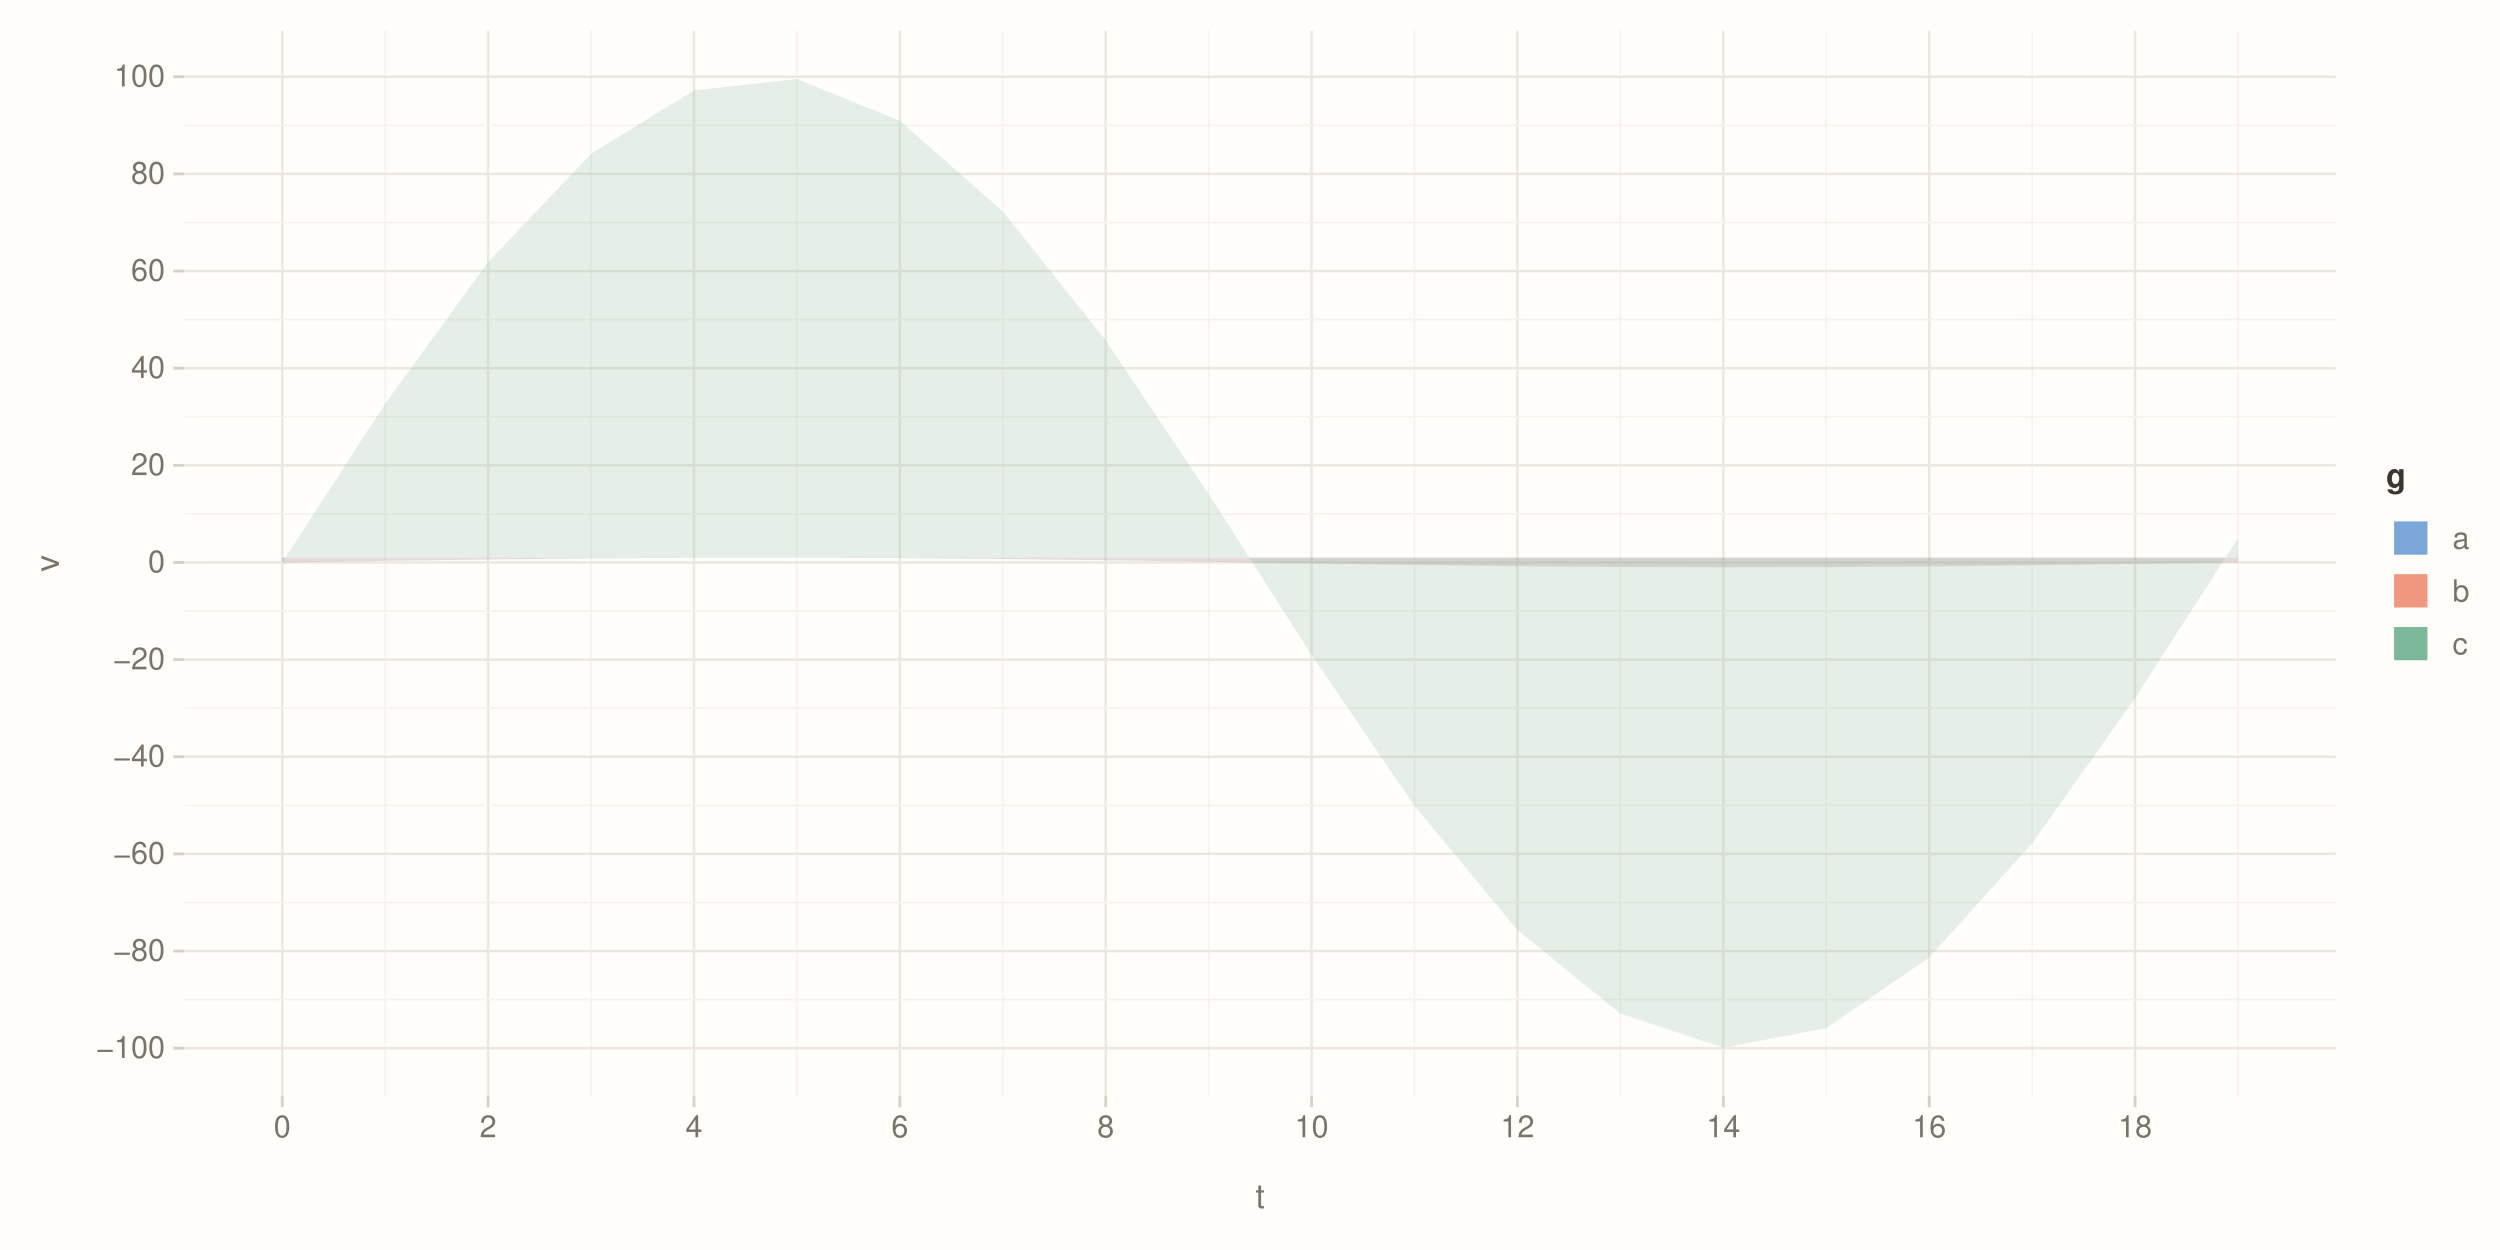
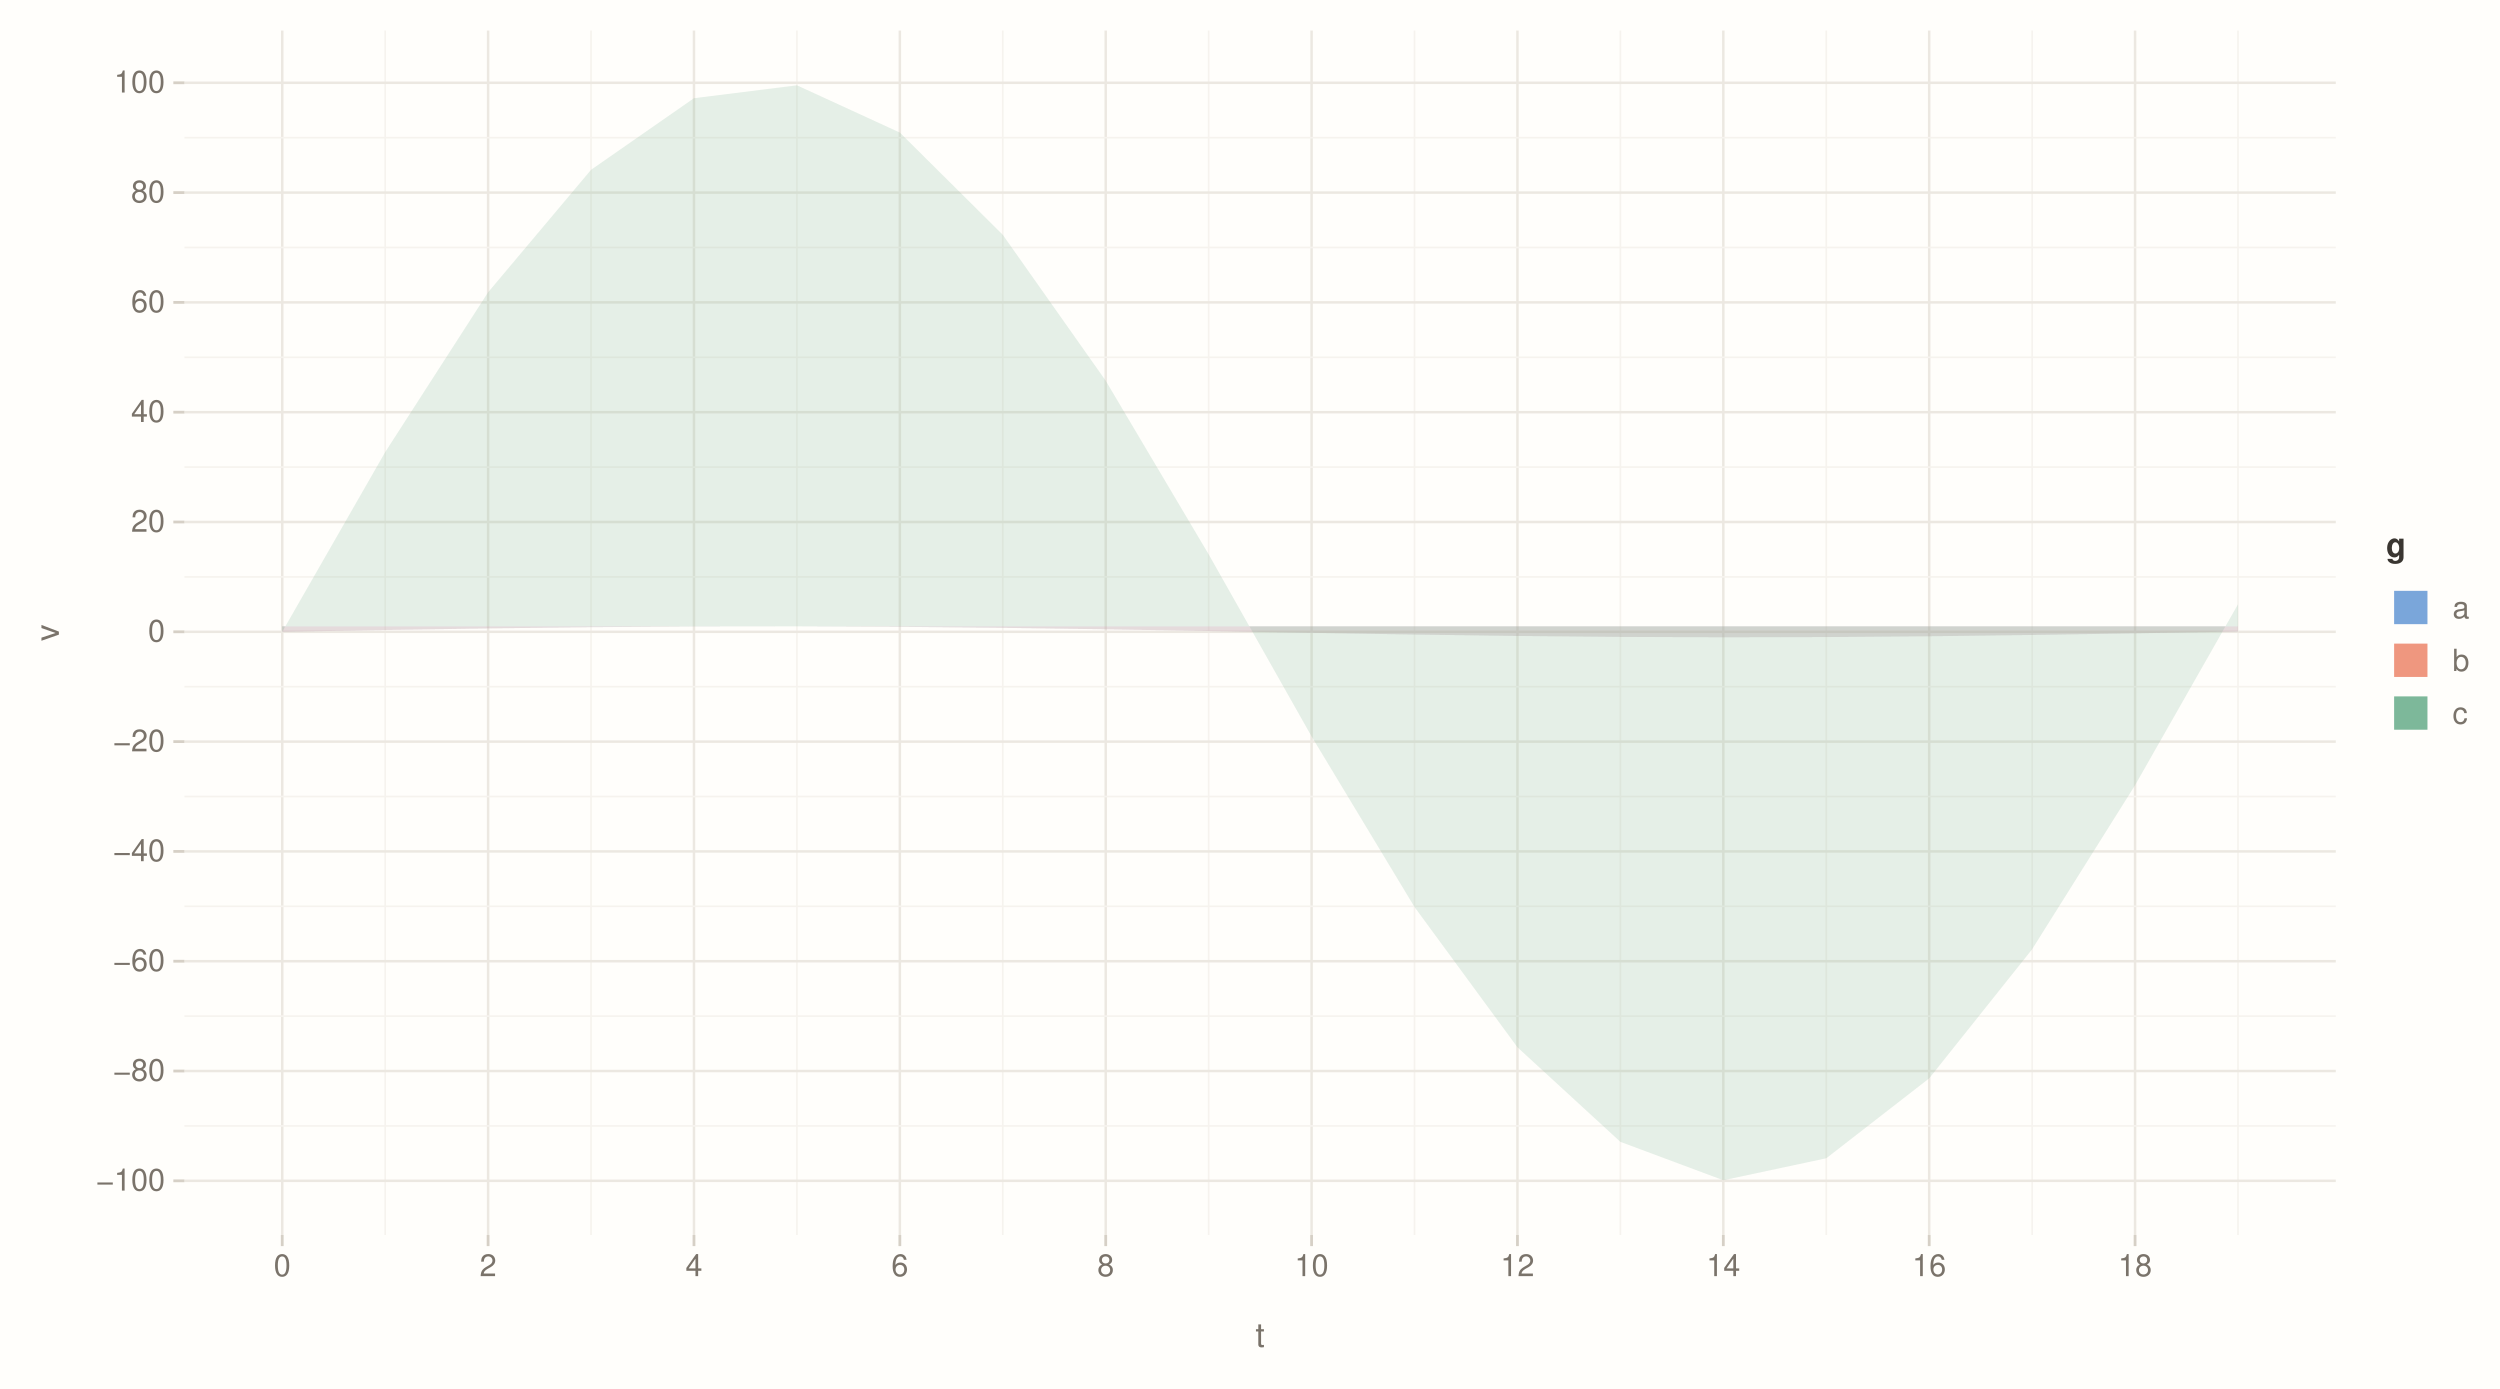
- <svg xmlns="http://www.w3.org/2000/svg" width="900" height="450" viewBox="0 0 900 450" font-family="Helvetica, Arial, 'Liberation Sans', sans-serif" font-size="12" style="color:#3A3631">
-   <rect width="900" height="450" fill="#FFFEFB" />
-   <text x="453.642" y="434.8" text-anchor="middle" font-size="12" fill="#7A736A">t</text>
-   <text transform="translate(21.2,202.8) rotate(-90)" text-anchor="middle" font-size="12" fill="#7A736A">v</text>
+ <svg xmlns="http://www.w3.org/2000/svg" width="900" height="500" viewBox="0 0 900 500" font-family="Helvetica, Arial, 'Liberation Sans', sans-serif" font-size="12" style="color:#3A3631">
+   <rect width="900" height="500" fill="#FFFEFB" />
+   <text x="453.642" y="484.8" text-anchor="middle" font-size="12" fill="#7A736A">t</text>
+   <text transform="translate(21.2,227.8) rotate(-90)" text-anchor="middle" font-size="12" fill="#7A736A">v</text>
  <g class="pt-panels">
    <g class="pt-panel" data-panel="0" transform="translate(31.4,11)" fill="currentColor" text-anchor="middle">
      <g aria-label="x-grid" aria-hidden="true" stroke="#F6F3EE" stroke-width="0.6">
-         <line x1="107.26" x2="107.26" y1="0" y2="383.6" />
-         <line x1="181.374" x2="181.374" y1="0" y2="383.6" />
-         <line x1="255.487" x2="255.487" y1="0" y2="383.6" />
-         <line x1="329.6" x2="329.6" y1="0" y2="383.6" />
-         <line x1="403.714" x2="403.714" y1="0" y2="383.6" />
-         <line x1="477.827" x2="477.827" y1="0" y2="383.6" />
-         <line x1="551.94" x2="551.94" y1="0" y2="383.6" />
-         <line x1="626.054" x2="626.054" y1="0" y2="383.6" />
-         <line x1="700.167" x2="700.167" y1="0" y2="383.6" />
-         <line x1="774.28" x2="774.28" y1="0" y2="383.6" />
+         <line x1="107.26" x2="107.26" y1="0" y2="433.6" />
+         <line x1="181.374" x2="181.374" y1="0" y2="433.6" />
+         <line x1="255.487" x2="255.487" y1="0" y2="433.6" />
+         <line x1="329.6" x2="329.6" y1="0" y2="433.6" />
+         <line x1="403.714" x2="403.714" y1="0" y2="433.6" />
+         <line x1="477.827" x2="477.827" y1="0" y2="433.6" />
+         <line x1="551.94" x2="551.94" y1="0" y2="433.6" />
+         <line x1="626.054" x2="626.054" y1="0" y2="433.6" />
+         <line x1="700.167" x2="700.167" y1="0" y2="433.6" />
+         <line x1="774.28" x2="774.28" y1="0" y2="433.6" />
      </g>
      <g aria-label="x-grid" aria-hidden="true" stroke="#ECE8E1" stroke-width="0.9">
-         <line x1="70.204" x2="70.204" y1="0" y2="383.6" />
-         <line x1="144.317" x2="144.317" y1="0" y2="383.6" />
-         <line x1="218.43" x2="218.43" y1="0" y2="383.6" />
-         <line x1="292.544" x2="292.544" y1="0" y2="383.6" />
-         <line x1="366.657" x2="366.657" y1="0" y2="383.6" />
-         <line x1="440.77" x2="440.77" y1="0" y2="383.6" />
-         <line x1="514.884" x2="514.884" y1="0" y2="383.6" />
-         <line x1="588.997" x2="588.997" y1="0" y2="383.6" />
-         <line x1="663.11" x2="663.11" y1="0" y2="383.6" />
-         <line x1="737.224" x2="737.224" y1="0" y2="383.6" />
+         <line x1="70.204" x2="70.204" y1="0" y2="433.6" />
+         <line x1="144.317" x2="144.317" y1="0" y2="433.6" />
+         <line x1="218.43" x2="218.43" y1="0" y2="433.6" />
+         <line x1="292.544" x2="292.544" y1="0" y2="433.6" />
+         <line x1="366.657" x2="366.657" y1="0" y2="433.6" />
+         <line x1="440.77" x2="440.77" y1="0" y2="433.6" />
+         <line x1="514.884" x2="514.884" y1="0" y2="433.6" />
+         <line x1="588.997" x2="588.997" y1="0" y2="433.6" />
+         <line x1="663.11" x2="663.11" y1="0" y2="433.6" />
+         <line x1="737.224" x2="737.224" y1="0" y2="433.6" />
      </g>
      <g aria-label="y-grid" aria-hidden="true" stroke="#F6F3EE" stroke-width="0.6">
-         <line x1="35" x2="809.484" y1="348.861" y2="348.861" />
-         <line x1="35" x2="809.484" y1="313.889" y2="313.889" />
-         <line x1="35" x2="809.484" y1="278.918" y2="278.918" />
-         <line x1="35" x2="809.484" y1="243.947" y2="243.947" />
-         <line x1="35" x2="809.484" y1="208.976" y2="208.976" />
-         <line x1="35" x2="809.484" y1="174.004" y2="174.004" />
-         <line x1="35" x2="809.484" y1="139.033" y2="139.033" />
-         <line x1="35" x2="809.484" y1="104.062" y2="104.062" />
-         <line x1="35" x2="809.484" y1="69.09" y2="69.09" />
-         <line x1="35" x2="809.484" y1="34.119" y2="34.119" />
+         <line x1="35" x2="809.484" y1="394.333" y2="394.333" />
+         <line x1="35" x2="809.484" y1="354.803" y2="354.803" />
+         <line x1="35" x2="809.484" y1="315.273" y2="315.273" />
+         <line x1="35" x2="809.484" y1="275.744" y2="275.744" />
+         <line x1="35" x2="809.484" y1="236.214" y2="236.214" />
+         <line x1="35" x2="809.484" y1="196.685" y2="196.685" />
+         <line x1="35" x2="809.484" y1="157.155" y2="157.155" />
+         <line x1="35" x2="809.484" y1="117.625" y2="117.625" />
+         <line x1="35" x2="809.484" y1="78.096" y2="78.096" />
+         <line x1="35" x2="809.484" y1="38.566" y2="38.566" />
      </g>
      <g aria-label="y-grid" aria-hidden="true" stroke="#ECE8E1" stroke-width="0.9">
-         <line x1="35" x2="809.484" y1="366.346" y2="366.346" />
-         <line x1="35" x2="809.484" y1="331.375" y2="331.375" />
-         <line x1="35" x2="809.484" y1="296.404" y2="296.404" />
-         <line x1="35" x2="809.484" y1="261.432" y2="261.432" />
-         <line x1="35" x2="809.484" y1="226.461" y2="226.461" />
-         <line x1="35" x2="809.484" y1="191.49" y2="191.49" />
-         <line x1="35" x2="809.484" y1="156.519" y2="156.519" />
-         <line x1="35" x2="809.484" y1="121.547" y2="121.547" />
-         <line x1="35" x2="809.484" y1="86.576" y2="86.576" />
-         <line x1="35" x2="809.484" y1="51.605" y2="51.605" />
-         <line x1="35" x2="809.484" y1="16.633" y2="16.633" />
+         <line x1="35" x2="809.484" y1="414.097" y2="414.097" />
+         <line x1="35" x2="809.484" y1="374.568" y2="374.568" />
+         <line x1="35" x2="809.484" y1="335.038" y2="335.038" />
+         <line x1="35" x2="809.484" y1="295.509" y2="295.509" />
+         <line x1="35" x2="809.484" y1="255.979" y2="255.979" />
+         <line x1="35" x2="809.484" y1="216.449" y2="216.449" />
+         <line x1="35" x2="809.484" y1="176.92" y2="176.92" />
+         <line x1="35" x2="809.484" y1="137.39" y2="137.39" />
+         <line x1="35" x2="809.484" y1="97.861" y2="97.861" />
+         <line x1="35" x2="809.484" y1="58.331" y2="58.331" />
+         <line x1="35" x2="809.484" y1="18.801" y2="18.801" />
      </g>
-       <clipPath id="plot-clip-20">
-         <rect x="35" y="0" width="774.484" height="383.6" />
+       <clipPath id="plot-clip-21">
+         <rect x="35" y="0" width="774.484" height="433.6" />
      </clipPath>
-       <g aria-label="area" clip-path="url(#plot-clip-20)">
+       <g aria-label="area" clip-path="url(#plot-clip-21)">
        <g fill-opacity="0.2">
-           <path fill="#7AA6DA" d="M70.204,189.741L107.26,189.741L144.317,189.741L181.374,189.741L218.43,189.741L255.487,189.741L292.544,189.741L329.6,189.741L366.657,189.741L403.714,189.741L440.77,189.741L477.827,189.741L514.884,189.741L551.94,189.741L588.997,189.741L626.054,189.741L663.11,189.741L700.167,189.741L737.224,189.741L774.28,189.741L774.28,191.402L737.224,191.978L700.167,192.501L663.11,192.912L626.054,193.167L588.997,193.237L551.94,193.114L514.884,192.813L477.827,192.366L440.77,191.823L403.714,191.243L366.657,190.69L329.6,190.226L292.544,189.9L255.487,189.749L218.43,189.79L181.374,190.019L144.317,190.409L107.26,190.918L70.204,191.49Z" />
-           <path fill="#EF977F" d="M70.204,189.741L107.26,189.741L144.317,189.741L181.374,189.741L218.43,189.741L255.487,189.741L292.544,189.741L329.6,189.741L366.657,189.741L403.714,189.741L440.77,189.741L477.827,189.741L514.884,189.741L551.94,189.741L588.997,189.741L626.054,189.741L663.11,189.741L700.167,189.741L737.224,189.741L774.28,189.741L774.28,191.402L737.224,191.978L700.167,192.501L663.11,192.912L626.054,193.167L588.997,193.237L551.94,193.114L514.884,192.813L477.827,192.366L440.77,191.823L403.714,191.243L366.657,190.69L329.6,190.226L292.544,189.9L255.487,189.749L218.43,189.79L181.374,190.019L144.317,190.409L107.26,190.918L70.204,191.49Z" />
-           <path fill="#7DB89A" d="M70.204,189.741L107.26,189.741L144.317,189.741L181.374,189.741L218.43,189.741L255.487,189.741L292.544,189.741L329.6,189.741L366.657,189.741L403.714,189.741L440.77,189.741L477.827,189.741L514.884,189.741L551.94,189.741L588.997,189.741L626.054,189.741L663.11,189.741L700.167,189.741L737.224,189.741L774.28,189.741L774.28,182.725L737.224,240.347L700.167,292.592L663.11,333.706L626.054,359.164L588.997,366.164L551.94,353.934L514.884,323.822L477.827,279.141L440.77,224.812L403.714,166.814L366.657,111.533L329.6,65.054L292.544,32.493L255.487,17.436L218.43,21.54L181.374,44.353L144.317,83.364L107.26,134.278L70.204,191.49Z" />
+           <path fill="#7AA6DA" d="M70.204,214.473L107.26,214.473L144.317,214.473L181.374,214.473L218.43,214.473L255.487,214.473L292.544,214.473L329.6,214.473L366.657,214.473L403.714,214.473L440.77,214.473L477.827,214.473L514.884,214.473L551.94,214.473L588.997,214.473L626.054,214.473L663.11,214.473L700.167,214.473L737.224,214.473L774.28,214.473L774.28,216.35L737.224,217.002L700.167,217.592L663.11,218.057L626.054,218.345L588.997,218.424L551.94,218.286L514.884,217.945L477.827,217.44L440.77,216.826L403.714,216.171L366.657,215.546L329.6,215.02L292.544,214.652L255.487,214.482L218.43,214.528L181.374,214.786L144.317,215.227L107.26,215.803L70.204,216.449Z" />
+           <path fill="#EF977F" d="M70.204,214.473L107.26,214.473L144.317,214.473L181.374,214.473L218.43,214.473L255.487,214.473L292.544,214.473L329.6,214.473L366.657,214.473L403.714,214.473L440.77,214.473L477.827,214.473L514.884,214.473L551.94,214.473L588.997,214.473L626.054,214.473L663.11,214.473L700.167,214.473L737.224,214.473L774.28,214.473L774.28,216.35L737.224,217.002L700.167,217.592L663.11,218.057L626.054,218.345L588.997,218.424L551.94,218.286L514.884,217.945L477.827,217.44L440.77,216.826L403.714,216.171L366.657,215.546L329.6,215.02L292.544,214.652L255.487,214.482L218.43,214.528L181.374,214.786L144.317,215.227L107.26,215.803L70.204,216.449Z" />
+           <path fill="#7DB89A" d="M70.204,214.473L107.26,214.473L144.317,214.473L181.374,214.473L218.43,214.473L255.487,214.473L292.544,214.473L329.6,214.473L366.657,214.473L403.714,214.473L440.77,214.473L477.827,214.473L514.884,214.473L551.94,214.473L588.997,214.473L626.054,214.473L663.11,214.473L700.167,214.473L737.224,214.473L774.28,214.473L774.28,206.542L737.224,271.675L700.167,330.729L663.11,377.202L626.054,405.979L588.997,413.891L551.94,400.067L514.884,366.03L477.827,315.526L440.77,254.115L403.714,188.557L366.657,126.07L329.6,73.533L292.544,36.729L255.487,19.709L218.43,24.348L181.374,50.134L144.317,94.23L107.26,151.78L70.204,216.449Z" />
        </g>
      </g>
      <g aria-label="x-axis tick" aria-hidden="true" fill="none" stroke="#D6D0C6">
-         <path transform="translate(70.20382,383.6)" d="M0,0L0,4" />
-         <path transform="translate(144.3171,383.6)" d="M0,0L0,4" />
-         <path transform="translate(218.4304,383.6)" d="M0,0L0,4" />
-         <path transform="translate(292.5437,383.6)" d="M0,0L0,4" />
-         <path transform="translate(366.657,383.6)" d="M0,0L0,4" />
-         <path transform="translate(440.7703,383.6)" d="M0,0L0,4" />
-         <path transform="translate(514.8836,383.6)" d="M0,0L0,4" />
-         <path transform="translate(588.9969,383.6)" d="M0,0L0,4" />
-         <path transform="translate(663.1102,383.6)" d="M0,0L0,4" />
-         <path transform="translate(737.2235,383.6)" d="M0,0L0,4" />
+         <path transform="translate(70.20382,433.6)" d="M0,0L0,4" />
+         <path transform="translate(144.3171,433.6)" d="M0,0L0,4" />
+         <path transform="translate(218.4304,433.6)" d="M0,0L0,4" />
+         <path transform="translate(292.5437,433.6)" d="M0,0L0,4" />
+         <path transform="translate(366.657,433.6)" d="M0,0L0,4" />
+         <path transform="translate(440.7703,433.6)" d="M0,0L0,4" />
+         <path transform="translate(514.8836,433.6)" d="M0,0L0,4" />
+         <path transform="translate(588.9969,433.6)" d="M0,0L0,4" />
+         <path transform="translate(663.1102,433.6)" d="M0,0L0,4" />
+         <path transform="translate(737.2235,433.6)" d="M0,0L0,4" />
      </g>
      <g aria-label="x-axis tick label" fill="#7A736A" font-size="11" font-variant="tabular-nums" transform="translate(0,7)">
-         <text y="0.71em" transform="translate(70.20382,383.6)">0</text>
-         <text y="0.71em" transform="translate(144.3171,383.6)">2</text>
-         <text y="0.71em" transform="translate(218.4304,383.6)">4</text>
-         <text y="0.71em" transform="translate(292.5437,383.6)">6</text>
-         <text y="0.71em" transform="translate(366.657,383.6)">8</text>
-         <text y="0.71em" transform="translate(440.7703,383.6)">10</text>
-         <text y="0.71em" transform="translate(514.8836,383.6)">12</text>
-         <text y="0.71em" transform="translate(588.9969,383.6)">14</text>
-         <text y="0.71em" transform="translate(663.1102,383.6)">16</text>
-         <text y="0.71em" transform="translate(737.2235,383.6)">18</text>
+         <text y="0.71em" transform="translate(70.20382,433.6)">0</text>
+         <text y="0.71em" transform="translate(144.3171,433.6)">2</text>
+         <text y="0.71em" transform="translate(218.4304,433.6)">4</text>
+         <text y="0.71em" transform="translate(292.5437,433.6)">6</text>
+         <text y="0.71em" transform="translate(366.657,433.6)">8</text>
+         <text y="0.71em" transform="translate(440.7703,433.6)">10</text>
+         <text y="0.71em" transform="translate(514.8836,433.6)">12</text>
+         <text y="0.71em" transform="translate(588.9969,433.6)">14</text>
+         <text y="0.71em" transform="translate(663.1102,433.6)">16</text>
+         <text y="0.71em" transform="translate(737.2235,433.6)">18</text>
      </g>
      <g aria-label="y-axis tick" aria-hidden="true" fill="none" stroke="#D6D0C6">
-         <path transform="translate(35,366.3464)" d="M0,0L-4,0" />
-         <path transform="translate(35,331.3751)" d="M0,0L-4,0" />
-         <path transform="translate(35,296.4038)" d="M0,0L-4,0" />
-         <path transform="translate(35,261.4325)" d="M0,0L-4,0" />
-         <path transform="translate(35,226.4612)" d="M0,0L-4,0" />
-         <path transform="translate(35,191.4899)" d="M0,0L-4,0" />
-         <path transform="translate(35,156.5186)" d="M0,0L-4,0" />
-         <path transform="translate(35,121.5473)" d="M0,0L-4,0" />
-         <path transform="translate(35,86.57601)" d="M0,0L-4,0" />
-         <path transform="translate(35,51.60472)" d="M0,0L-4,0" />
-         <path transform="translate(35,16.63342)" d="M0,0L-4,0" />
+         <path transform="translate(35,414.0975)" d="M0,0L-4,0" />
+         <path transform="translate(35,374.5679)" d="M0,0L-4,0" />
+         <path transform="translate(35,335.0383)" d="M0,0L-4,0" />
+         <path transform="translate(35,295.5087)" d="M0,0L-4,0" />
+         <path transform="translate(35,255.9791)" d="M0,0L-4,0" />
+         <path transform="translate(35,216.4495)" d="M0,0L-4,0" />
+         <path transform="translate(35,176.9199)" d="M0,0L-4,0" />
+         <path transform="translate(35,137.3903)" d="M0,0L-4,0" />
+         <path transform="translate(35,97.86068)" d="M0,0L-4,0" />
+         <path transform="translate(35,58.33109)" d="M0,0L-4,0" />
+         <path transform="translate(35,18.80149)" d="M0,0L-4,0" />
      </g>
      <g aria-label="y-axis tick label" fill="#7A736A" text-anchor="end" font-size="11" font-variant="tabular-nums" transform="translate(-7,0)">
-         <text y="0.32em" transform="translate(35,366.3464)">−100</text>
-         <text y="0.32em" transform="translate(35,331.3751)">−80</text>
-         <text y="0.32em" transform="translate(35,296.4038)">−60</text>
-         <text y="0.32em" transform="translate(35,261.4325)">−40</text>
-         <text y="0.32em" transform="translate(35,226.4612)">−20</text>
-         <text y="0.32em" transform="translate(35,191.4899)">0</text>
-         <text y="0.32em" transform="translate(35,156.5186)">20</text>
-         <text y="0.32em" transform="translate(35,121.5473)">40</text>
-         <text y="0.32em" transform="translate(35,86.57601)">60</text>
-         <text y="0.32em" transform="translate(35,51.60472)">80</text>
-         <text y="0.32em" transform="translate(35,16.63342)">100</text>
+         <text y="0.32em" transform="translate(35,414.0975)">−100</text>
+         <text y="0.32em" transform="translate(35,374.5679)">−80</text>
+         <text y="0.32em" transform="translate(35,335.0383)">−60</text>
+         <text y="0.32em" transform="translate(35,295.5087)">−40</text>
+         <text y="0.32em" transform="translate(35,255.9791)">−20</text>
+         <text y="0.32em" transform="translate(35,216.4495)">0</text>
+         <text y="0.32em" transform="translate(35,176.9199)">20</text>
+         <text y="0.32em" transform="translate(35,137.3903)">40</text>
+         <text y="0.32em" transform="translate(35,97.86068)">60</text>
+         <text y="0.32em" transform="translate(35,58.33109)">80</text>
+         <text y="0.32em" transform="translate(35,18.80149)">100</text>
      </g>
    </g>
  </g>
-   <g class="pt-legend" font-size="11" transform="translate(858.884,164.4)">
+   <g class="pt-legend" font-size="11" transform="translate(858.884,189.4)">
    <text y="11" font-weight="bold" font-size="12" fill="#3A3631">g</text>
    <g class="pt-key" data-index="0" transform="translate(0,19.8)" opacity="1">
      <rect width="30.116" height="19" fill="transparent" />
      <rect x="3" y="3.5" width="12" height="12" fill="#7AA6DA" />
      <text x="24" y="9.5" dy="0.35em" fill="#7A736A">a</text>
    </g>
    <g class="pt-key" data-index="1" transform="translate(0,38.8)" opacity="1">
      <rect width="30.116" height="19" fill="transparent" />
      <rect x="3" y="3.5" width="12" height="12" fill="#EF977F" />
      <text x="24" y="9.5" dy="0.35em" fill="#7A736A">b</text>
    </g>
    <g class="pt-key" data-index="2" transform="translate(0,57.8)" opacity="1">
      <rect width="29.5" height="19" fill="transparent" />
      <rect x="3" y="3.5" width="12" height="12" fill="#7DB89A" />
      <text x="24" y="9.5" dy="0.35em" fill="#7A736A">c</text>
    </g>
  </g>
</svg>
